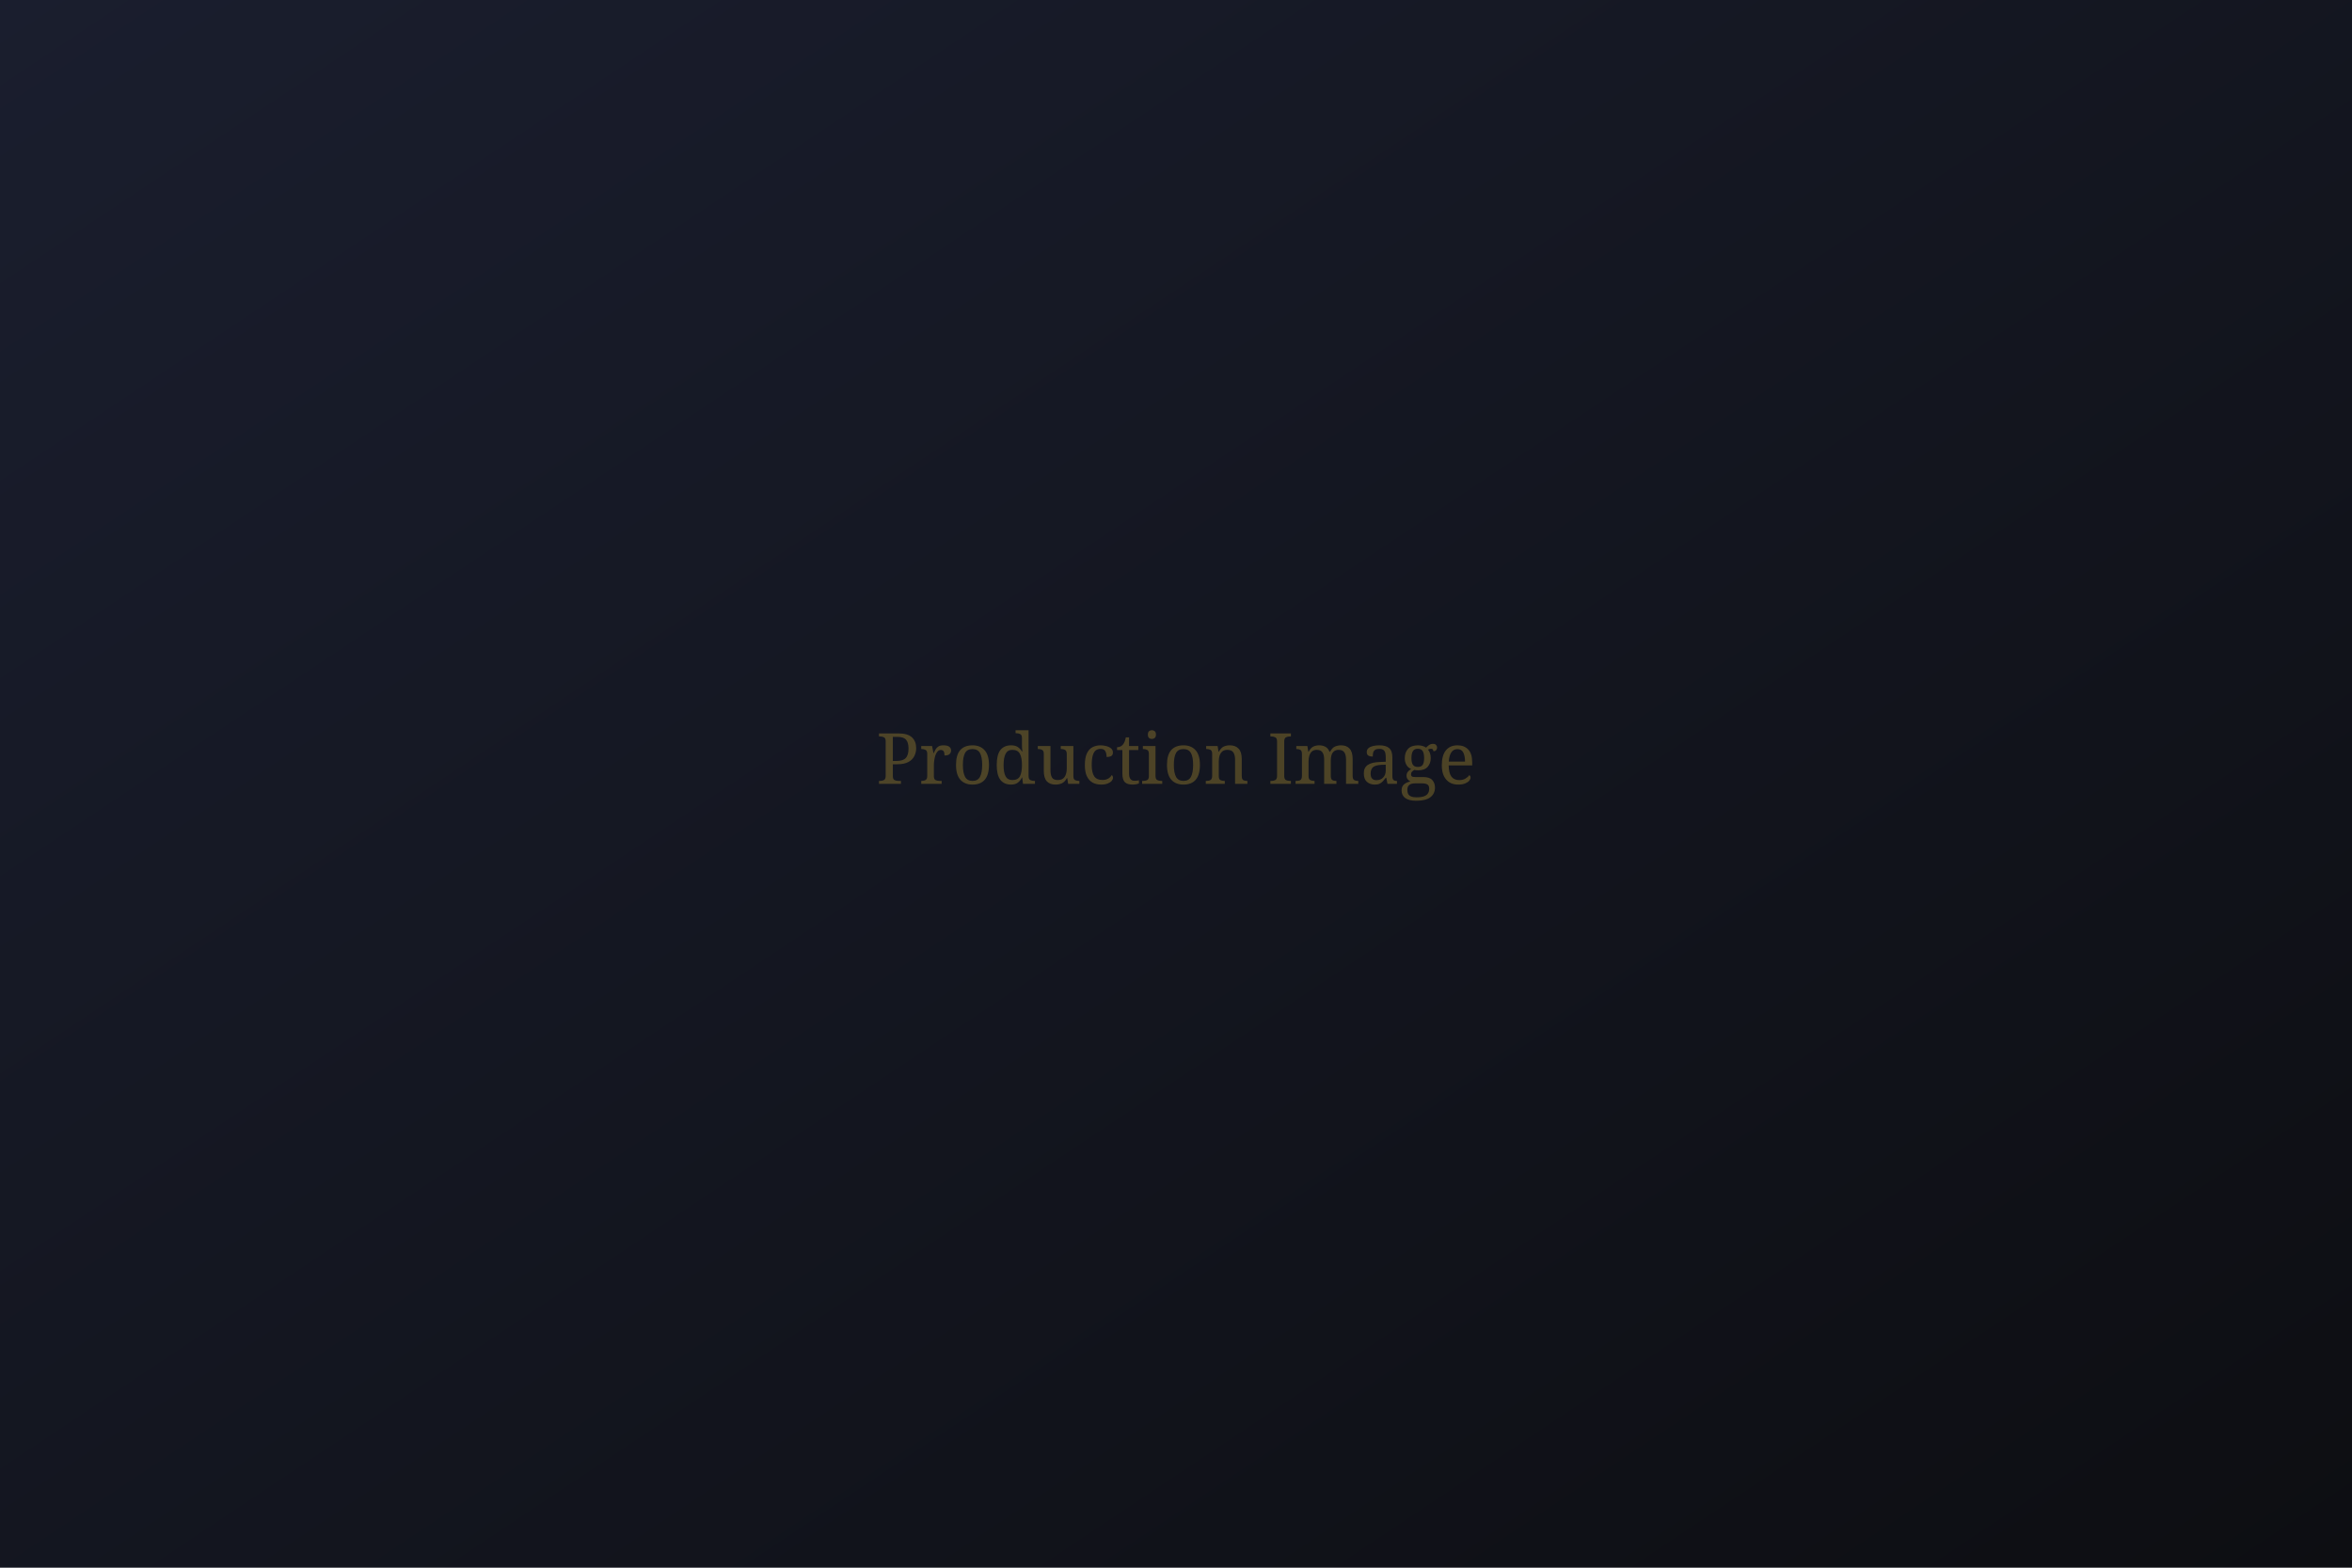
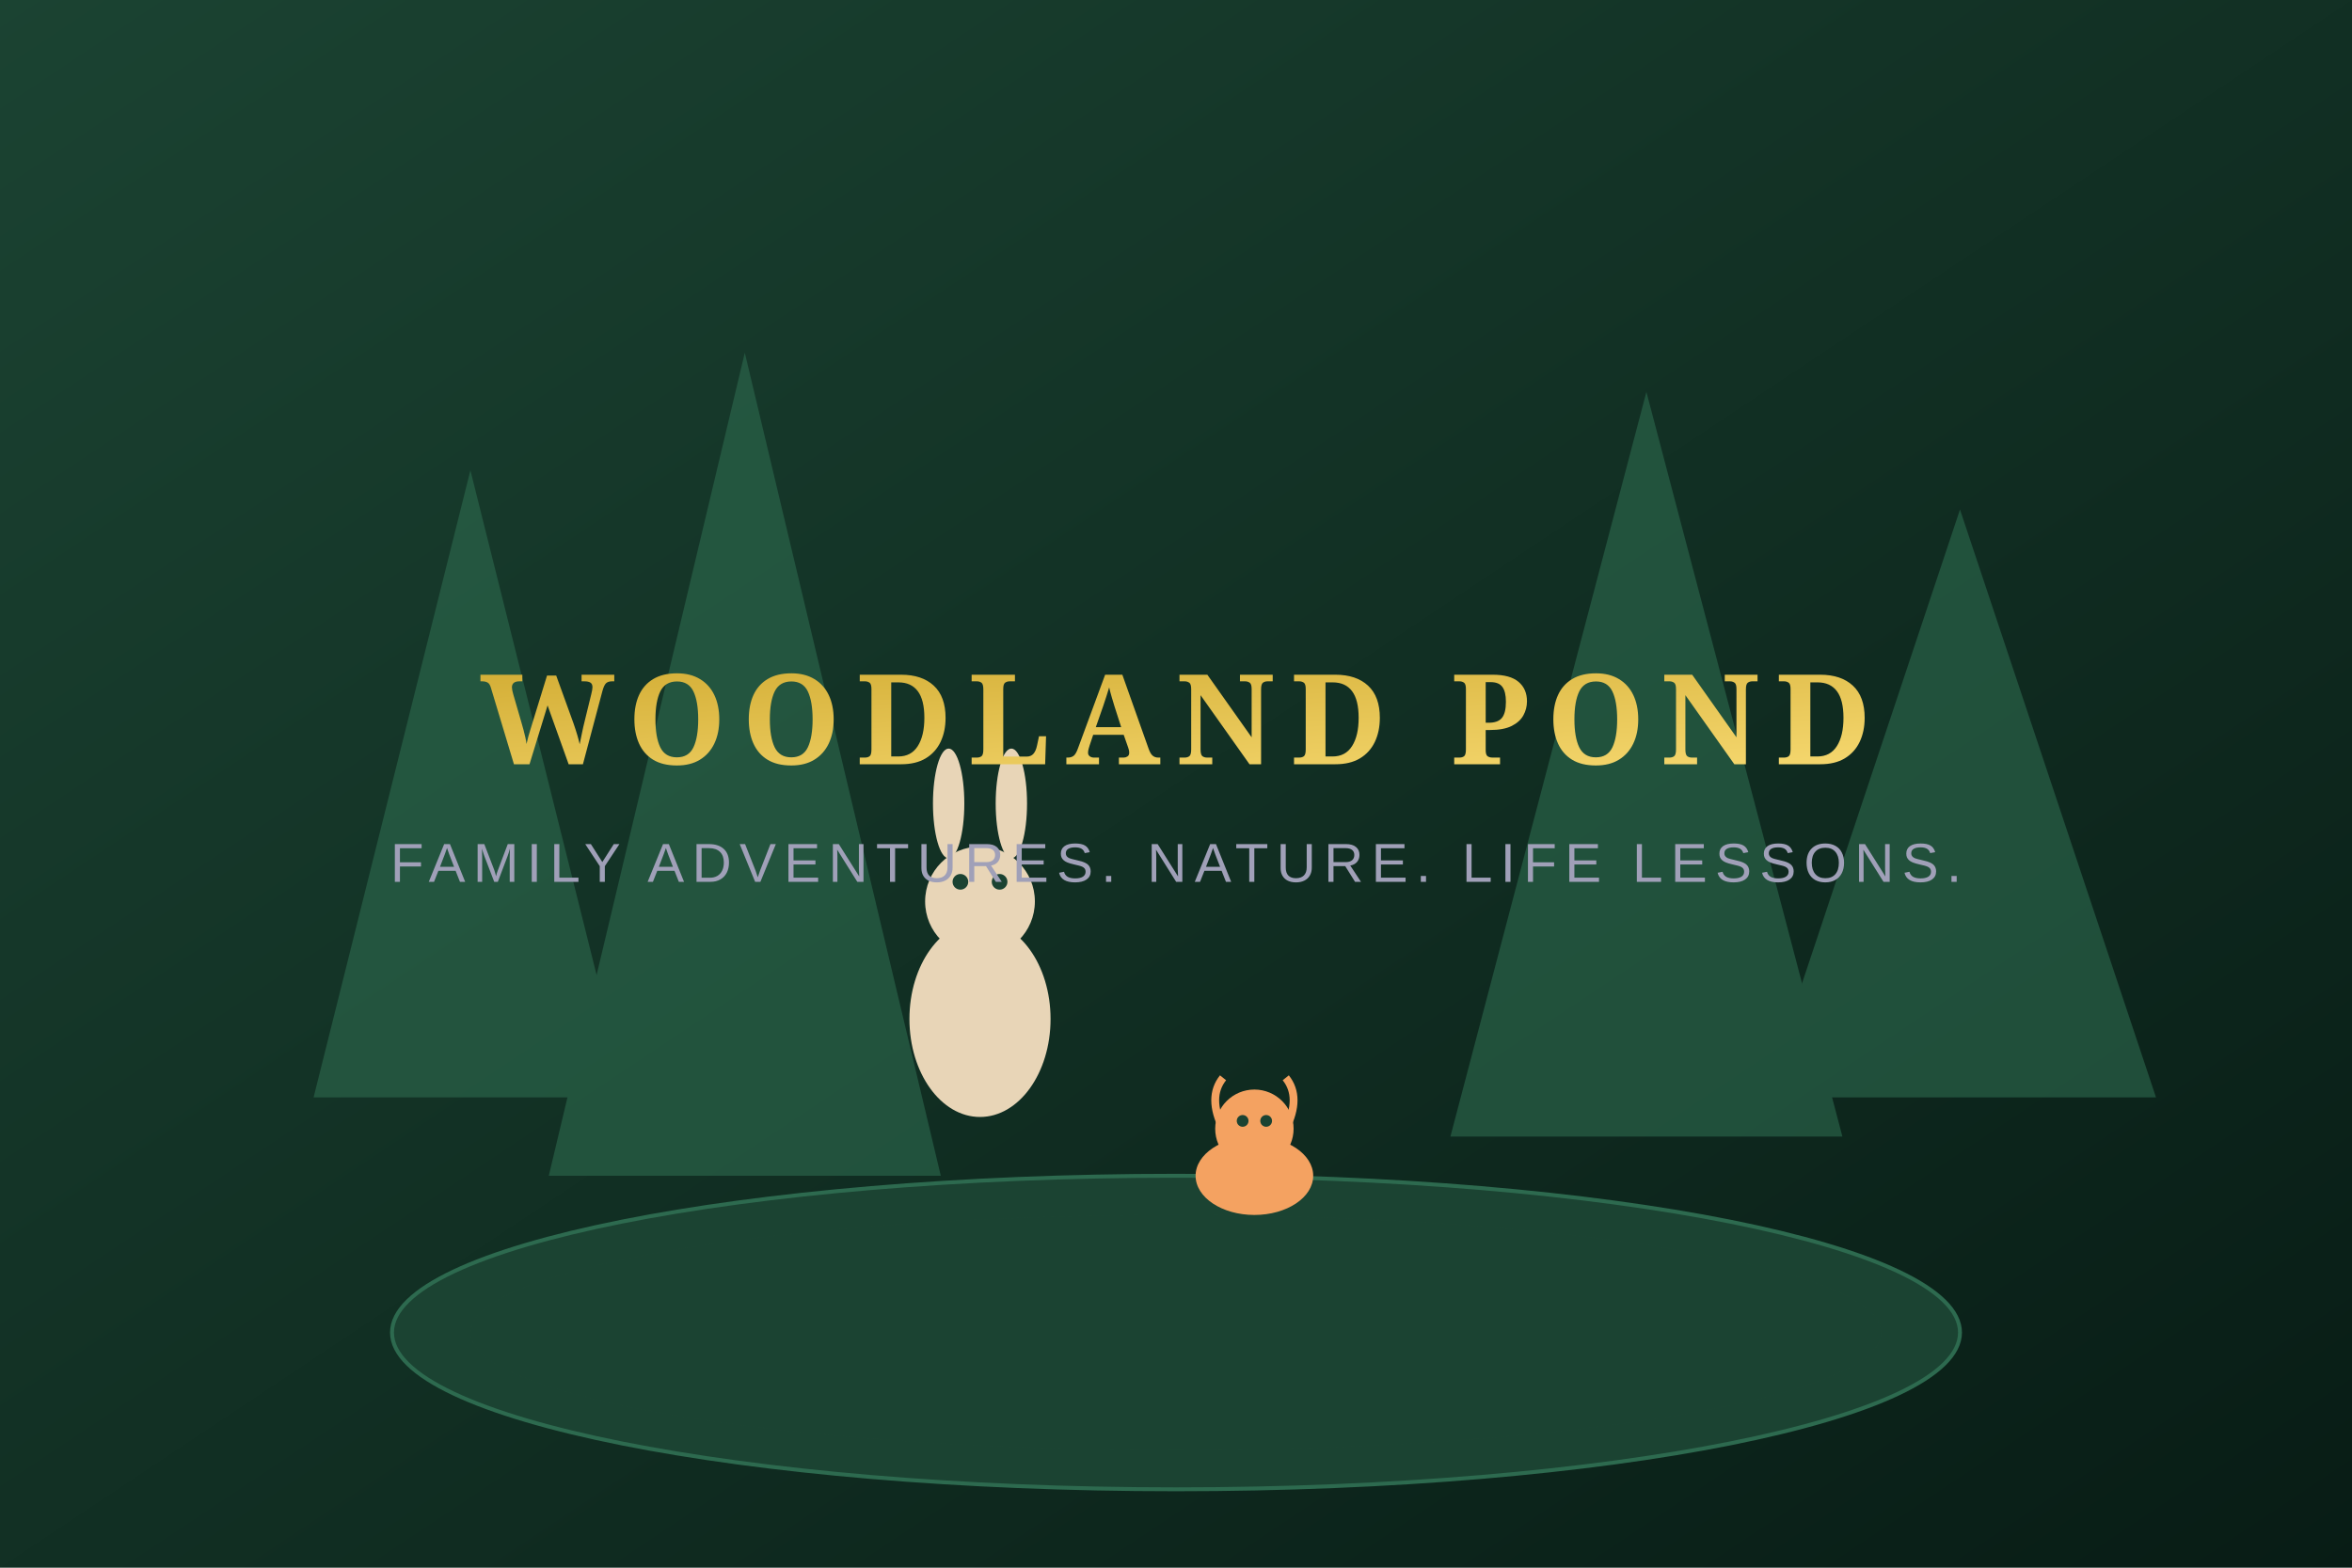
<svg xmlns="http://www.w3.org/2000/svg" width="600" height="400" viewBox="0 0 600 400">
  <defs>
-     <linearGradient id="bg" x1="0%" y1="0%" x2="100%" y2="100%">
-       <stop offset="0%" style="stop-color:#1A1E2E" />
-       <stop offset="100%" style="stop-color:#0D0E12" />
+     <linearGradient id="wp-bg" x1="0%" y1="0%" x2="100%" y2="100%">
+       <stop offset="0%" style="stop-color:#1B4332" />
+       <stop offset="100%" style="stop-color:#081C15" />
+     </linearGradient>
+     <linearGradient id="wp-gold" x1="0%" y1="0%" x2="100%" y2="100%">
+       <stop offset="0%" style="stop-color:#D4AF37" />
+       <stop offset="100%" style="stop-color:#F5D76E" />
    </linearGradient>
  </defs>
-   <rect width="600" height="400" fill="url(#bg)" />
-   <text x="300" y="200" text-anchor="middle" fill="#D4AF37" font-family="serif" font-size="18" opacity="0.3">Production Image</text>
+   <rect width="600" height="400" fill="url(#wp-bg)" />
+   <g fill="#2D6A4F" opacity="0.6">
+     <polygon points="80,280 120,120 160,280" />
+     <polygon points="140,300 190,90 240,300" />
+     <polygon points="370,290 420,100 470,290" />
+     <polygon points="450,280 500,130 550,280" />
+   </g>
+   <ellipse cx="300" cy="340" rx="200" ry="40" fill="#1B4332" stroke="#2D6A4F" stroke-width="1" />
+   <ellipse cx="300" cy="340" rx="180" ry="30" fill="#1B4332" opacity="0.5" />
+   <g transform="translate(250, 260)">
+     <ellipse cx="0" cy="0" rx="18" ry="25" fill="#E8D5B7" />
+     <circle cx="0" cy="-30" r="14" fill="#E8D5B7" />
+     <ellipse cx="8" cy="-55" rx="4" ry="14" fill="#E8D5B7" />
+     <ellipse cx="-8" cy="-55" rx="4" ry="14" fill="#E8D5B7" />
+     <circle cx="5" cy="-35" r="2" fill="#1B4332" />
+     <circle cx="-5" cy="-35" r="2" fill="#1B4332" />
+   </g>
+   <g transform="translate(320, 300)">
+     <ellipse cx="0" cy="0" rx="15" ry="10" fill="#F4A261" />
+     <circle cx="0" cy="-12" r="10" fill="#F4A261" />
+     <path d="M-8,-12 Q-12,-20 -8,-25" stroke="#F4A261" stroke-width="2" fill="none" />
+     <path d="M8,-12 Q12,-20 8,-25" stroke="#F4A261" stroke-width="2" fill="none" />
+     <circle cx="3" cy="-14" r="1.5" fill="#1B4332" />
+     <circle cx="-3" cy="-14" r="1.5" fill="#1B4332" />
+   </g>
+   <text x="300" y="195" text-anchor="middle" font-family="Cinzel, Georgia, serif" font-size="32" font-weight="700" fill="url(#wp-gold)" letter-spacing="4">WOODLAND POND</text>
+   <text x="300" y="225" text-anchor="middle" font-family="Montserrat, Arial, sans-serif" font-size="14" fill="#A0A0B8" letter-spacing="2">FAMILY ADVENTURES. NATURE. LIFE LESSONS.</text>
</svg>
